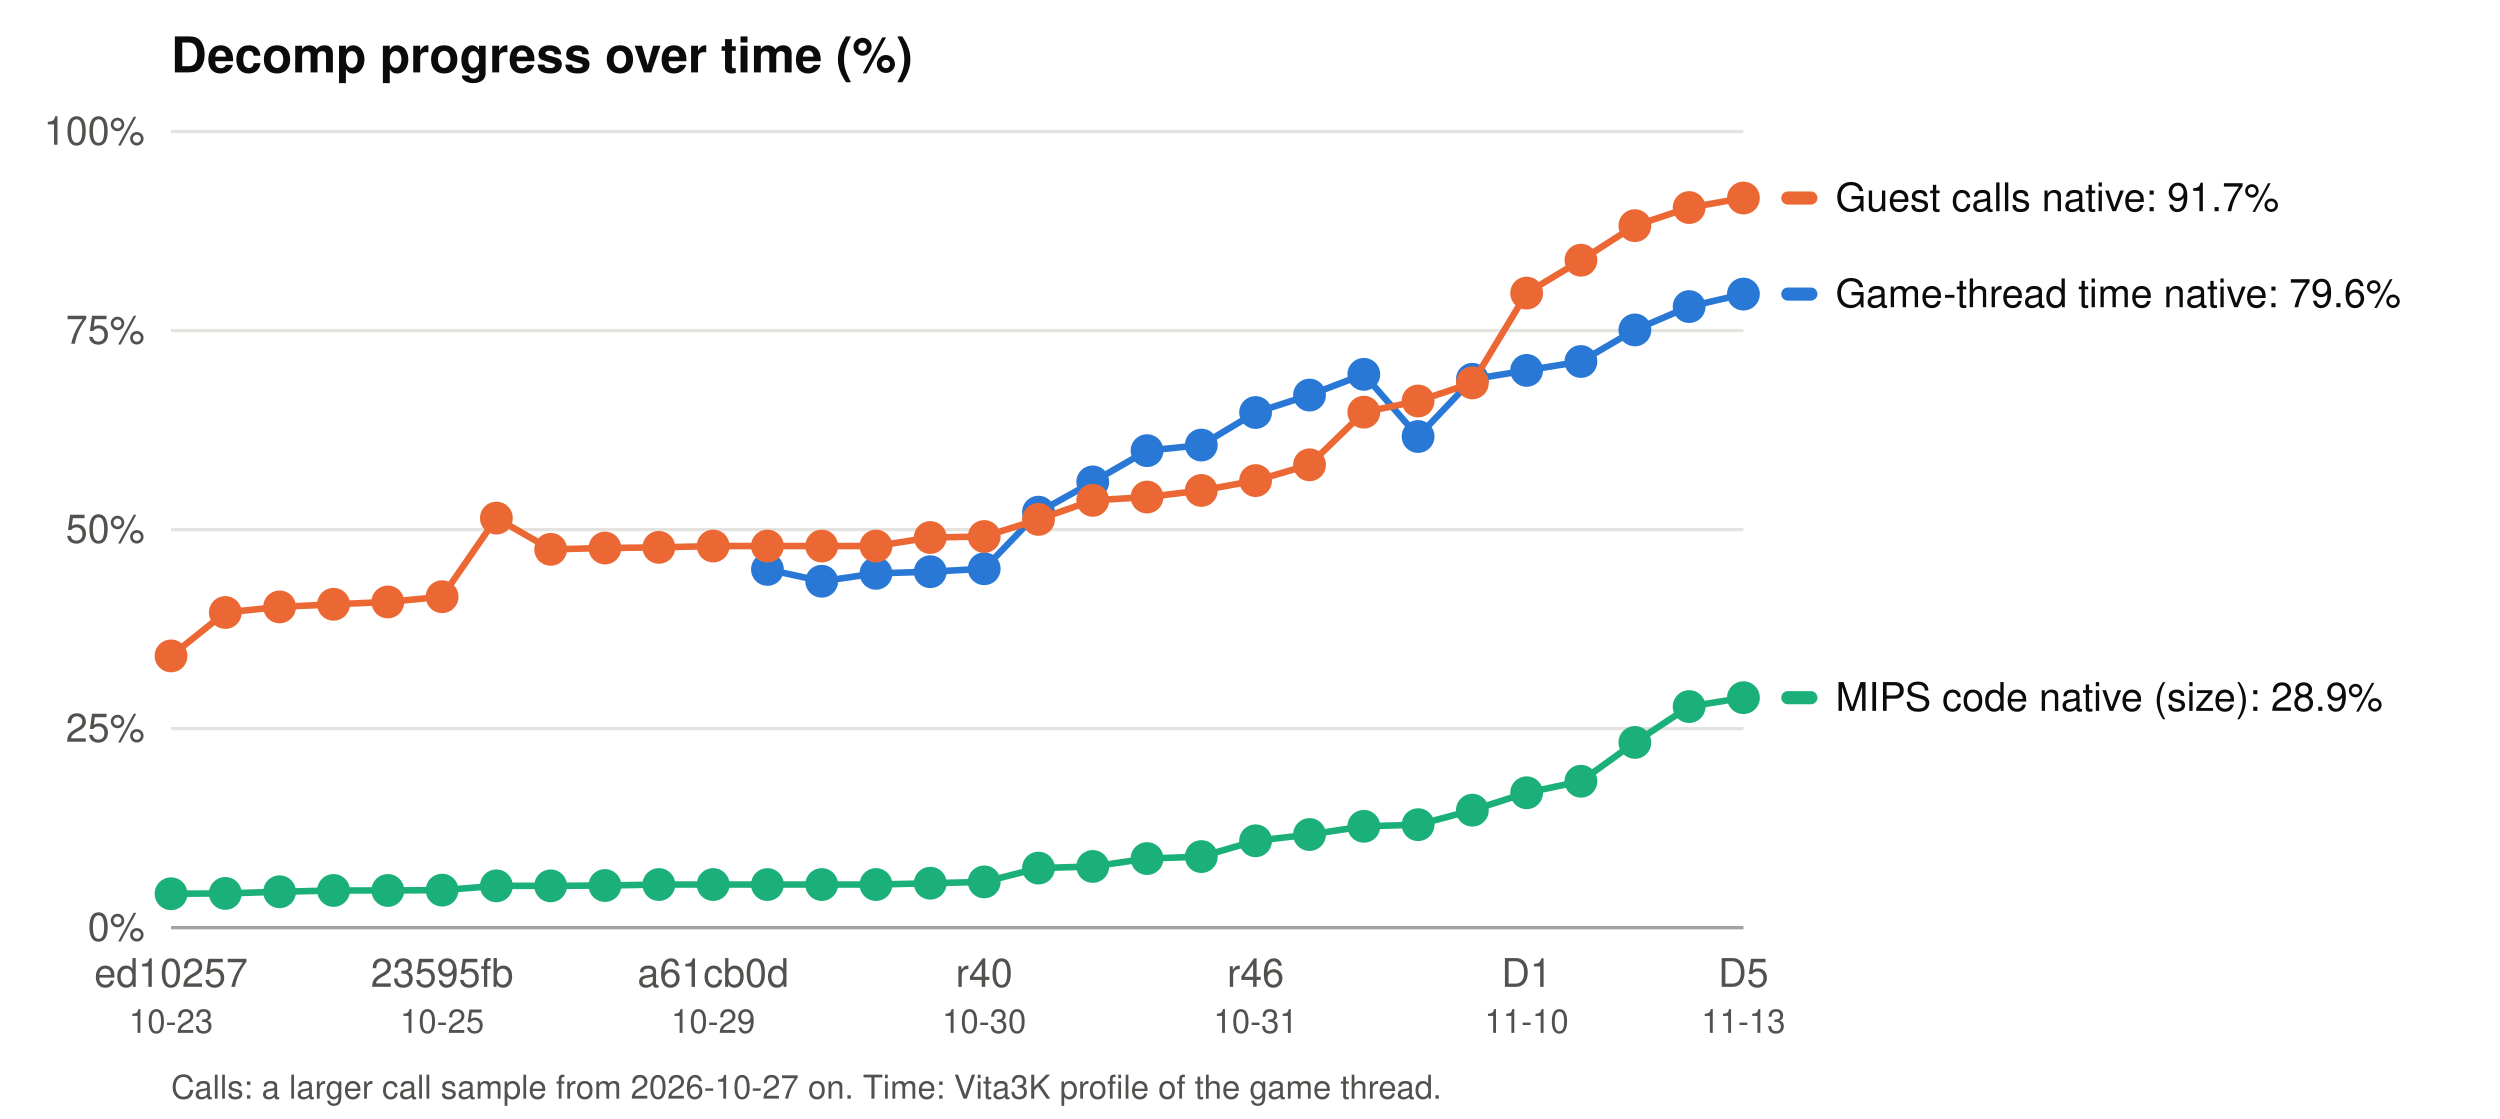
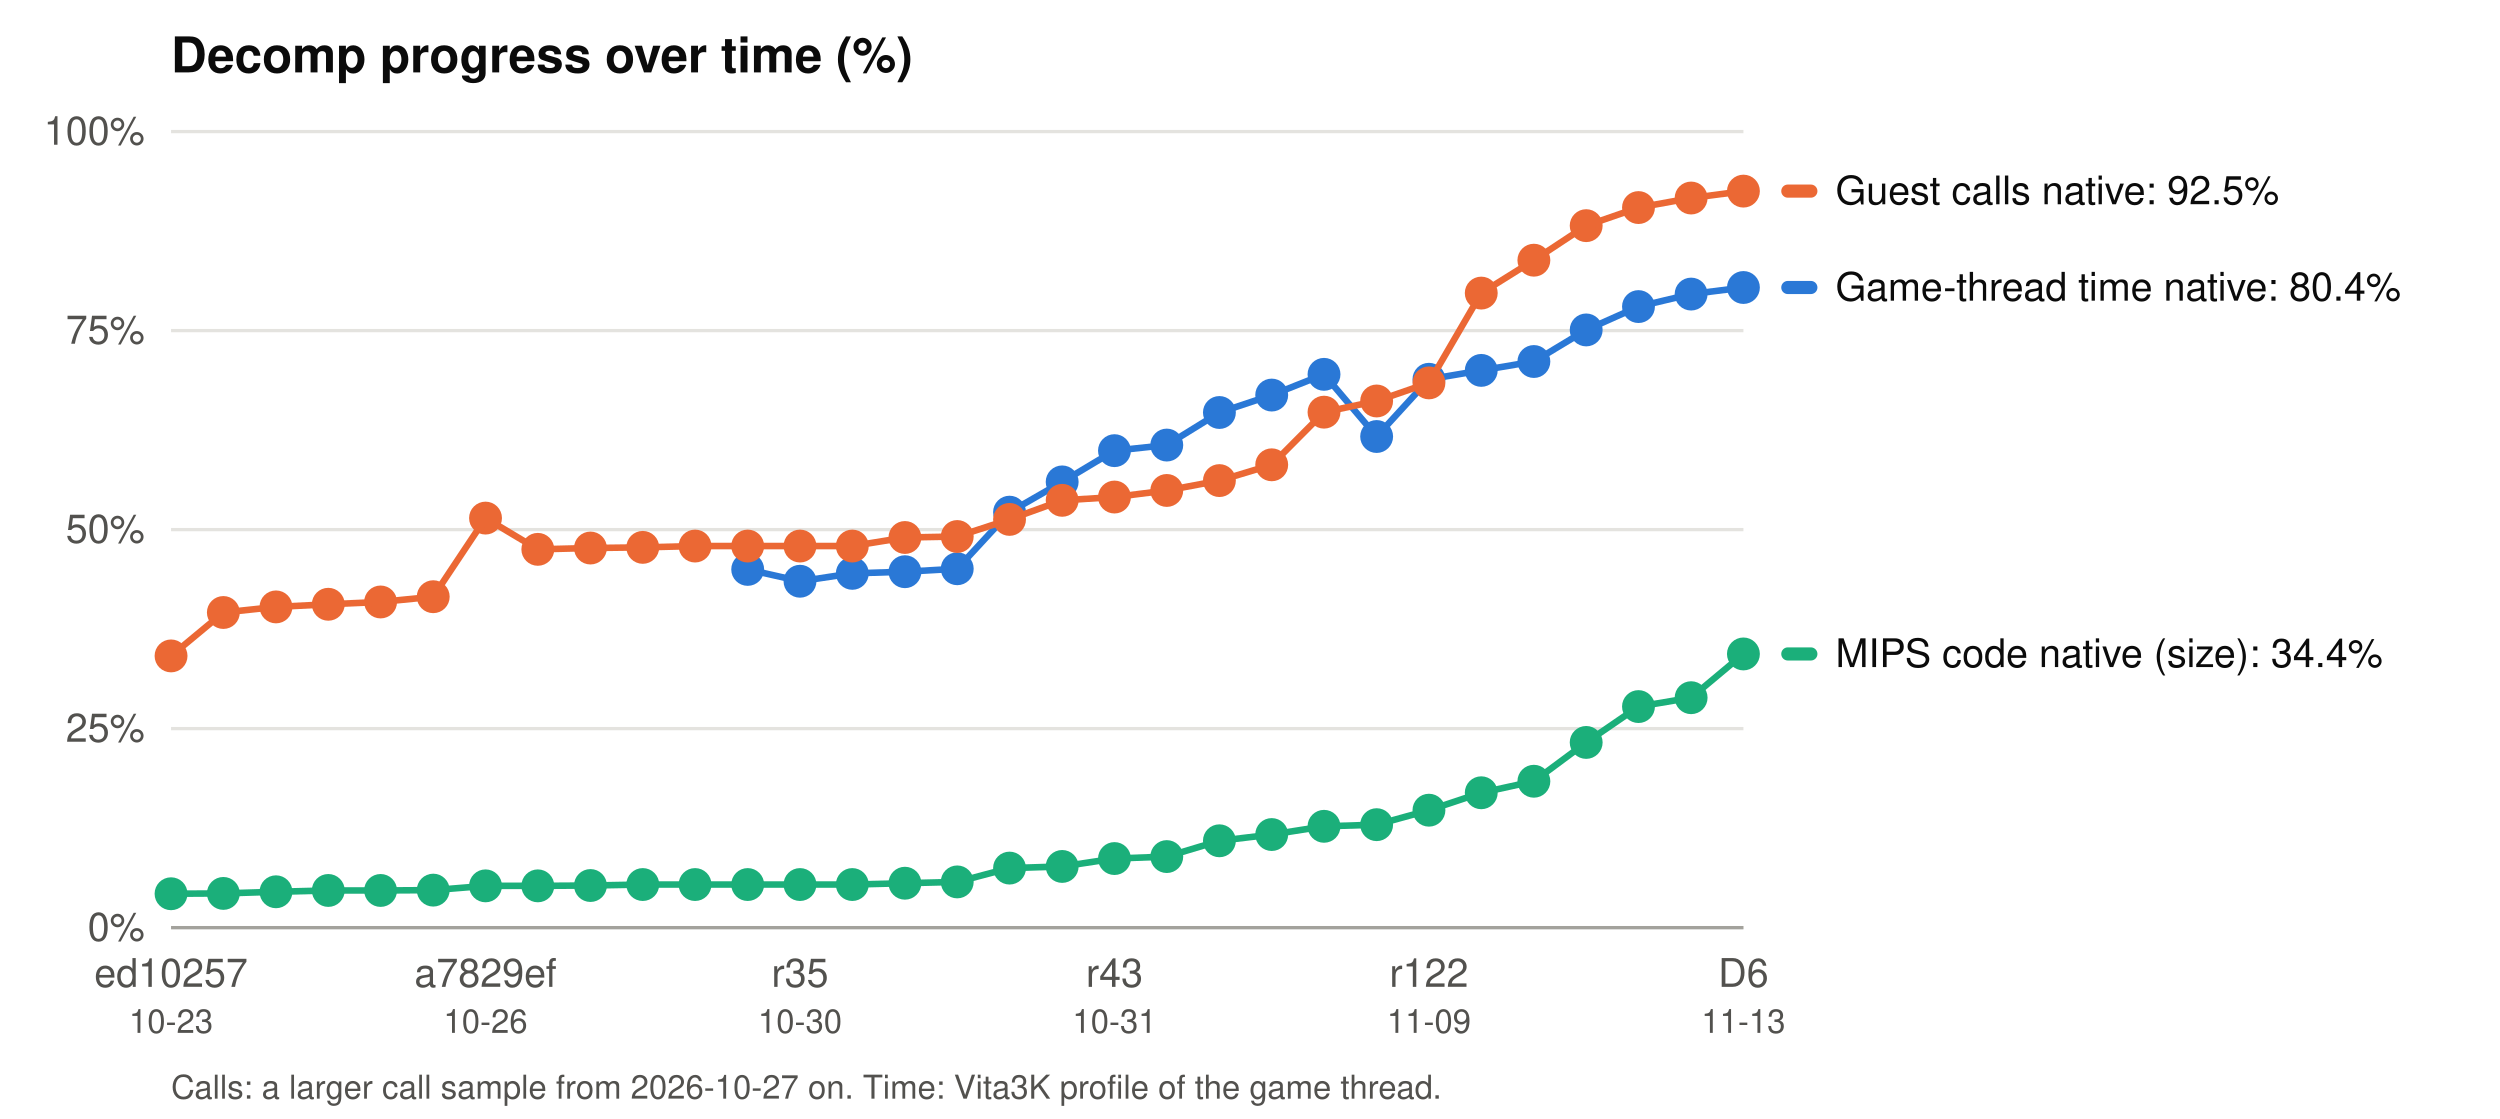
<svg xmlns="http://www.w3.org/2000/svg" width="760" height="340" viewBox="0 0 760 340" font-family="-apple-system, Helvetica, Arial, sans-serif" font-size="12">
  <style>svg{background:#fcfcfb} .t1{fill:#0b0b0b} .t2{fill:#52514e} .g{stroke:#e4e3df} .ax{stroke:#a3a29c} .ring{stroke:#fcfcfb} .s0{stroke:#2a78d6;fill:#2a78d6} .s1{stroke:#eb6834;fill:#eb6834} .s2{stroke:#1baf7a;fill:#1baf7a} @media (prefers-color-scheme: dark){svg{background:#1a1a19} .t1{fill:#f0efec} .t2{fill:#c3c2b7} .g{stroke:#383835} .ax{stroke:#6b6a65} .ring{stroke:#1a1a19} .s0{stroke:#3987e5;fill:#3987e5} .s1{stroke:#d95926;fill:#d95926} .s2{stroke:#199e70;fill:#199e70}}</style>
  <rect width="760" height="340" style="fill:none" />
  <text class="t1" x="52" y="22" font-size="15" font-weight="600">Decomp progress over time (%)</text>
  <line class="g" x1="52" x2="530" y1="282.0" y2="282.0" stroke-width="1" />
  <text class="t2" x="44" y="282.0" text-anchor="end" dy="4">0%</text>
  <line class="g" x1="52" x2="530" y1="221.5" y2="221.5" stroke-width="1" />
  <text class="t2" x="44" y="221.5" text-anchor="end" dy="4">25%</text>
  <line class="g" x1="52" x2="530" y1="161.0" y2="161.0" stroke-width="1" />
  <text class="t2" x="44" y="161.0" text-anchor="end" dy="4">50%</text>
  <line class="g" x1="52" x2="530" y1="100.5" y2="100.5" stroke-width="1" />
  <text class="t2" x="44" y="100.5" text-anchor="end" dy="4">75%</text>
  <line class="g" x1="52" x2="530" y1="40.0" y2="40.0" stroke-width="1" />
  <text class="t2" x="44" y="40.0" text-anchor="end" dy="4">100%</text>
  <line class="ax" x1="52" x2="530" y1="282.0" y2="282.0" stroke-width="1" />
  <text class="t2" x="52.0" y="300" text-anchor="middle">ed10257</text>
  <text class="t2" x="52.0" y="314" text-anchor="middle" font-size="10">10-23</text>
-   <text class="t2" x="134.4" y="300" text-anchor="middle">23595fb</text>
-   <text class="t2" x="134.4" y="314" text-anchor="middle" font-size="10">10-25</text>
-   <text class="t2" x="216.8" y="300" text-anchor="middle">a61cb0d</text>
-   <text class="t2" x="216.8" y="314" text-anchor="middle" font-size="10">10-29</text>
-   <text class="t2" x="299.2" y="300" text-anchor="middle">r40</text>
-   <text class="t2" x="299.2" y="314" text-anchor="middle" font-size="10">10-30</text>
-   <text class="t2" x="381.7" y="300" text-anchor="middle">r46</text>
-   <text class="t2" x="381.7" y="314" text-anchor="middle" font-size="10">10-31</text>
-   <text class="t2" x="464.1" y="300" text-anchor="middle">D1</text>
-   <text class="t2" x="464.1" y="314" text-anchor="middle" font-size="10">11-10</text>
-   <text class="t2" x="530.0" y="300" text-anchor="middle">D5</text>
+   <text class="t2" x="147.6" y="300" text-anchor="middle">a7829ef</text>
+   <text class="t2" x="147.6" y="314" text-anchor="middle" font-size="10">10-26</text>
+   <text class="t2" x="243.2" y="300" text-anchor="middle">r35</text>
+   <text class="t2" x="243.2" y="314" text-anchor="middle" font-size="10">10-30</text>
+   <text class="t2" x="338.8" y="300" text-anchor="middle">r43</text>
+   <text class="t2" x="338.8" y="314" text-anchor="middle" font-size="10">10-31</text>
+   <text class="t2" x="434.4" y="300" text-anchor="middle">r122</text>
+   <text class="t2" x="434.4" y="314" text-anchor="middle" font-size="10">11-09</text>
+   <text class="t2" x="530.0" y="300" text-anchor="middle">D6</text>
  <text class="t2" x="530.0" y="314" text-anchor="middle" font-size="10">11-13</text>
-   <polyline class="s0" fill="none" style="fill:none" stroke-width="2" stroke-linejoin="round" points="233.3,173.1 249.8,176.7 266.3,174.3 282.8,173.8 299.2,172.9 315.7,155.7 332.2,146.5 348.7,137.0 365.2,135.3 381.7,125.4 398.1,120.1 414.6,113.8 431.1,132.7 447.6,115.3 464.1,112.6 480.6,109.9 497.0,100.3 513.5,93.2 530.0,89.4" />
-   <circle class="s0 ring" cx="233.3" cy="173.1" r="4" stroke-width="2" />
-   <circle class="s0 ring" cx="249.8" cy="176.7" r="4" stroke-width="2" />
-   <circle class="s0 ring" cx="266.3" cy="174.3" r="4" stroke-width="2" />
-   <circle class="s0 ring" cx="282.8" cy="173.8" r="4" stroke-width="2" />
-   <circle class="s0 ring" cx="299.2" cy="172.9" r="4" stroke-width="2" />
-   <circle class="s0 ring" cx="315.7" cy="155.7" r="4" stroke-width="2" />
-   <circle class="s0 ring" cx="332.2" cy="146.5" r="4" stroke-width="2" />
-   <circle class="s0 ring" cx="348.7" cy="137.0" r="4" stroke-width="2" />
-   <circle class="s0 ring" cx="365.2" cy="135.3" r="4" stroke-width="2" />
-   <circle class="s0 ring" cx="381.7" cy="125.4" r="4" stroke-width="2" />
-   <circle class="s0 ring" cx="398.1" cy="120.1" r="4" stroke-width="2" />
-   <circle class="s0 ring" cx="414.6" cy="113.8" r="4" stroke-width="2" />
-   <circle class="s0 ring" cx="431.1" cy="132.7" r="4" stroke-width="2" />
-   <circle class="s0 ring" cx="447.6" cy="115.3" r="4" stroke-width="2" />
-   <circle class="s0 ring" cx="464.1" cy="112.6" r="4" stroke-width="2" />
-   <circle class="s0 ring" cx="480.6" cy="109.9" r="4" stroke-width="2" />
-   <circle class="s0 ring" cx="497.0" cy="100.3" r="4" stroke-width="2" />
-   <circle class="s0 ring" cx="513.5" cy="93.2" r="4" stroke-width="2" />
-   <circle class="s0 ring" cx="530.0" cy="89.4" r="4" stroke-width="2" />
-   <polyline class="s1" fill="none" style="fill:none" stroke-width="2" stroke-linejoin="round" points="52.0,199.4 68.5,186.2 85.0,184.5 101.4,183.7 117.9,183.0 134.4,181.4 150.9,157.5 167.4,167.0 183.9,166.6 200.3,166.4 216.8,166.0 233.3,166.0 249.8,166.0 266.3,166.0 282.8,163.4 299.2,163.1 315.7,157.9 332.2,152.1 348.7,151.1 365.2,149.1 381.7,146.1 398.1,141.3 414.6,125.3 431.1,121.9 447.6,116.4 464.1,89.1 480.6,79.1 497.0,68.6 513.5,63.1 530.0,60.2" />
+   <polyline class="s0" fill="none" style="fill:none" stroke-width="2" stroke-linejoin="round" points="227.3,173.1 243.2,176.7 259.1,174.3 275.1,173.8 291.0,172.9 306.9,155.7 322.9,146.5 338.8,137.0 354.7,135.3 370.7,125.4 386.6,120.1 402.5,113.8 418.5,132.7 434.4,115.3 450.3,112.6 466.3,109.9 482.2,100.3 498.1,93.2 514.1,89.4 530.0,87.4" />
+   <circle class="s0 ring" cx="227.3" cy="173.1" r="4" stroke-width="2" />
+   <circle class="s0 ring" cx="243.2" cy="176.7" r="4" stroke-width="2" />
+   <circle class="s0 ring" cx="259.1" cy="174.3" r="4" stroke-width="2" />
+   <circle class="s0 ring" cx="275.1" cy="173.8" r="4" stroke-width="2" />
+   <circle class="s0 ring" cx="291.0" cy="172.9" r="4" stroke-width="2" />
+   <circle class="s0 ring" cx="306.9" cy="155.7" r="4" stroke-width="2" />
+   <circle class="s0 ring" cx="322.9" cy="146.5" r="4" stroke-width="2" />
+   <circle class="s0 ring" cx="338.8" cy="137.0" r="4" stroke-width="2" />
+   <circle class="s0 ring" cx="354.7" cy="135.3" r="4" stroke-width="2" />
+   <circle class="s0 ring" cx="370.7" cy="125.4" r="4" stroke-width="2" />
+   <circle class="s0 ring" cx="386.6" cy="120.1" r="4" stroke-width="2" />
+   <circle class="s0 ring" cx="402.5" cy="113.8" r="4" stroke-width="2" />
+   <circle class="s0 ring" cx="418.5" cy="132.7" r="4" stroke-width="2" />
+   <circle class="s0 ring" cx="434.4" cy="115.3" r="4" stroke-width="2" />
+   <circle class="s0 ring" cx="450.3" cy="112.6" r="4" stroke-width="2" />
+   <circle class="s0 ring" cx="466.3" cy="109.9" r="4" stroke-width="2" />
+   <circle class="s0 ring" cx="482.2" cy="100.3" r="4" stroke-width="2" />
+   <circle class="s0 ring" cx="498.1" cy="93.2" r="4" stroke-width="2" />
+   <circle class="s0 ring" cx="514.1" cy="89.4" r="4" stroke-width="2" />
+   <circle class="s0 ring" cx="530.0" cy="87.4" r="4" stroke-width="2" />
+   <polyline class="s1" fill="none" style="fill:none" stroke-width="2" stroke-linejoin="round" points="52.0,199.4 67.9,186.2 83.9,184.5 99.8,183.7 115.7,183.0 131.7,181.4 147.6,157.5 163.5,167.0 179.5,166.6 195.4,166.4 211.3,166.0 227.3,166.0 243.2,166.0 259.1,166.0 275.1,163.4 291.0,163.1 306.9,157.9 322.9,152.1 338.8,151.1 354.7,149.1 370.7,146.1 386.6,141.3 402.5,125.3 418.5,121.9 434.4,116.4 450.3,89.1 466.3,79.1 482.2,68.6 498.1,63.1 514.1,60.2 530.0,58.1" />
  <circle class="s1 ring" cx="52.0" cy="199.4" r="4" stroke-width="2" />
-   <circle class="s1 ring" cx="68.5" cy="186.2" r="4" stroke-width="2" />
-   <circle class="s1 ring" cx="85.0" cy="184.5" r="4" stroke-width="2" />
-   <circle class="s1 ring" cx="101.4" cy="183.7" r="4" stroke-width="2" />
-   <circle class="s1 ring" cx="117.9" cy="183.0" r="4" stroke-width="2" />
-   <circle class="s1 ring" cx="134.4" cy="181.4" r="4" stroke-width="2" />
-   <circle class="s1 ring" cx="150.9" cy="157.5" r="4" stroke-width="2" />
-   <circle class="s1 ring" cx="167.4" cy="167.0" r="4" stroke-width="2" />
-   <circle class="s1 ring" cx="183.9" cy="166.6" r="4" stroke-width="2" />
-   <circle class="s1 ring" cx="200.3" cy="166.4" r="4" stroke-width="2" />
-   <circle class="s1 ring" cx="216.8" cy="166.0" r="4" stroke-width="2" />
-   <circle class="s1 ring" cx="233.3" cy="166.0" r="4" stroke-width="2" />
-   <circle class="s1 ring" cx="249.8" cy="166.0" r="4" stroke-width="2" />
-   <circle class="s1 ring" cx="266.3" cy="166.0" r="4" stroke-width="2" />
-   <circle class="s1 ring" cx="282.8" cy="163.4" r="4" stroke-width="2" />
-   <circle class="s1 ring" cx="299.2" cy="163.1" r="4" stroke-width="2" />
-   <circle class="s1 ring" cx="315.7" cy="157.9" r="4" stroke-width="2" />
-   <circle class="s1 ring" cx="332.2" cy="152.1" r="4" stroke-width="2" />
-   <circle class="s1 ring" cx="348.7" cy="151.1" r="4" stroke-width="2" />
-   <circle class="s1 ring" cx="365.2" cy="149.1" r="4" stroke-width="2" />
-   <circle class="s1 ring" cx="381.7" cy="146.1" r="4" stroke-width="2" />
-   <circle class="s1 ring" cx="398.1" cy="141.3" r="4" stroke-width="2" />
-   <circle class="s1 ring" cx="414.6" cy="125.3" r="4" stroke-width="2" />
-   <circle class="s1 ring" cx="431.1" cy="121.9" r="4" stroke-width="2" />
-   <circle class="s1 ring" cx="447.6" cy="116.4" r="4" stroke-width="2" />
-   <circle class="s1 ring" cx="464.1" cy="89.1" r="4" stroke-width="2" />
-   <circle class="s1 ring" cx="480.6" cy="79.1" r="4" stroke-width="2" />
-   <circle class="s1 ring" cx="497.0" cy="68.6" r="4" stroke-width="2" />
-   <circle class="s1 ring" cx="513.5" cy="63.1" r="4" stroke-width="2" />
-   <circle class="s1 ring" cx="530.0" cy="60.2" r="4" stroke-width="2" />
-   <polyline class="s2" fill="none" style="fill:none" stroke-width="2" stroke-linejoin="round" points="52.0,271.7 68.5,271.6 85.0,271.1 101.4,270.7 117.9,270.7 134.4,270.6 150.9,269.3 167.4,269.3 183.9,269.2 200.3,268.9 216.8,268.9 233.3,268.9 249.8,268.9 266.3,268.9 282.8,268.5 299.2,268.1 315.7,263.9 332.2,263.4 348.7,261.0 365.2,260.4 381.7,255.6 398.1,253.7 414.6,251.2 431.1,250.7 447.6,246.3 464.1,241.0 480.6,237.5 497.0,225.7 513.5,214.8 530.0,212.1" />
+   <circle class="s1 ring" cx="67.9" cy="186.2" r="4" stroke-width="2" />
+   <circle class="s1 ring" cx="83.9" cy="184.5" r="4" stroke-width="2" />
+   <circle class="s1 ring" cx="99.8" cy="183.7" r="4" stroke-width="2" />
+   <circle class="s1 ring" cx="115.7" cy="183.0" r="4" stroke-width="2" />
+   <circle class="s1 ring" cx="131.7" cy="181.4" r="4" stroke-width="2" />
+   <circle class="s1 ring" cx="147.6" cy="157.5" r="4" stroke-width="2" />
+   <circle class="s1 ring" cx="163.5" cy="167.0" r="4" stroke-width="2" />
+   <circle class="s1 ring" cx="179.5" cy="166.6" r="4" stroke-width="2" />
+   <circle class="s1 ring" cx="195.4" cy="166.4" r="4" stroke-width="2" />
+   <circle class="s1 ring" cx="211.3" cy="166.0" r="4" stroke-width="2" />
+   <circle class="s1 ring" cx="227.3" cy="166.0" r="4" stroke-width="2" />
+   <circle class="s1 ring" cx="243.2" cy="166.0" r="4" stroke-width="2" />
+   <circle class="s1 ring" cx="259.1" cy="166.0" r="4" stroke-width="2" />
+   <circle class="s1 ring" cx="275.1" cy="163.4" r="4" stroke-width="2" />
+   <circle class="s1 ring" cx="291.0" cy="163.1" r="4" stroke-width="2" />
+   <circle class="s1 ring" cx="306.9" cy="157.9" r="4" stroke-width="2" />
+   <circle class="s1 ring" cx="322.9" cy="152.1" r="4" stroke-width="2" />
+   <circle class="s1 ring" cx="338.8" cy="151.1" r="4" stroke-width="2" />
+   <circle class="s1 ring" cx="354.7" cy="149.1" r="4" stroke-width="2" />
+   <circle class="s1 ring" cx="370.7" cy="146.1" r="4" stroke-width="2" />
+   <circle class="s1 ring" cx="386.6" cy="141.3" r="4" stroke-width="2" />
+   <circle class="s1 ring" cx="402.5" cy="125.3" r="4" stroke-width="2" />
+   <circle class="s1 ring" cx="418.5" cy="121.9" r="4" stroke-width="2" />
+   <circle class="s1 ring" cx="434.4" cy="116.4" r="4" stroke-width="2" />
+   <circle class="s1 ring" cx="450.3" cy="89.1" r="4" stroke-width="2" />
+   <circle class="s1 ring" cx="466.3" cy="79.1" r="4" stroke-width="2" />
+   <circle class="s1 ring" cx="482.2" cy="68.6" r="4" stroke-width="2" />
+   <circle class="s1 ring" cx="498.1" cy="63.1" r="4" stroke-width="2" />
+   <circle class="s1 ring" cx="514.1" cy="60.2" r="4" stroke-width="2" />
+   <circle class="s1 ring" cx="530.0" cy="58.1" r="4" stroke-width="2" />
+   <polyline class="s2" fill="none" style="fill:none" stroke-width="2" stroke-linejoin="round" points="52.0,271.7 67.9,271.6 83.9,271.1 99.8,270.7 115.7,270.7 131.7,270.6 147.6,269.3 163.5,269.3 179.5,269.2 195.4,268.9 211.3,268.9 227.3,268.9 243.2,268.9 259.1,268.9 275.1,268.5 291.0,268.1 306.9,263.9 322.9,263.4 338.8,261.0 354.7,260.4 370.7,255.6 386.6,253.7 402.5,251.2 418.5,250.7 434.4,246.3 450.3,241.0 466.3,237.5 482.2,225.7 498.1,214.8 514.1,212.1 530.0,198.8" />
  <circle class="s2 ring" cx="52.0" cy="271.7" r="4" stroke-width="2" />
-   <circle class="s2 ring" cx="68.5" cy="271.6" r="4" stroke-width="2" />
-   <circle class="s2 ring" cx="85.0" cy="271.1" r="4" stroke-width="2" />
-   <circle class="s2 ring" cx="101.4" cy="270.7" r="4" stroke-width="2" />
-   <circle class="s2 ring" cx="117.9" cy="270.7" r="4" stroke-width="2" />
-   <circle class="s2 ring" cx="134.4" cy="270.6" r="4" stroke-width="2" />
-   <circle class="s2 ring" cx="150.9" cy="269.3" r="4" stroke-width="2" />
-   <circle class="s2 ring" cx="167.4" cy="269.3" r="4" stroke-width="2" />
-   <circle class="s2 ring" cx="183.9" cy="269.2" r="4" stroke-width="2" />
-   <circle class="s2 ring" cx="200.3" cy="268.9" r="4" stroke-width="2" />
-   <circle class="s2 ring" cx="216.8" cy="268.9" r="4" stroke-width="2" />
-   <circle class="s2 ring" cx="233.3" cy="268.9" r="4" stroke-width="2" />
-   <circle class="s2 ring" cx="249.8" cy="268.9" r="4" stroke-width="2" />
-   <circle class="s2 ring" cx="266.3" cy="268.9" r="4" stroke-width="2" />
-   <circle class="s2 ring" cx="282.8" cy="268.5" r="4" stroke-width="2" />
-   <circle class="s2 ring" cx="299.2" cy="268.1" r="4" stroke-width="2" />
-   <circle class="s2 ring" cx="315.7" cy="263.9" r="4" stroke-width="2" />
-   <circle class="s2 ring" cx="332.2" cy="263.4" r="4" stroke-width="2" />
-   <circle class="s2 ring" cx="348.7" cy="261.0" r="4" stroke-width="2" />
-   <circle class="s2 ring" cx="365.2" cy="260.4" r="4" stroke-width="2" />
-   <circle class="s2 ring" cx="381.7" cy="255.6" r="4" stroke-width="2" />
-   <circle class="s2 ring" cx="398.1" cy="253.7" r="4" stroke-width="2" />
-   <circle class="s2 ring" cx="414.6" cy="251.2" r="4" stroke-width="2" />
-   <circle class="s2 ring" cx="431.1" cy="250.7" r="4" stroke-width="2" />
-   <circle class="s2 ring" cx="447.6" cy="246.3" r="4" stroke-width="2" />
-   <circle class="s2 ring" cx="464.1" cy="241.0" r="4" stroke-width="2" />
-   <circle class="s2 ring" cx="480.6" cy="237.5" r="4" stroke-width="2" />
-   <circle class="s2 ring" cx="497.0" cy="225.7" r="4" stroke-width="2" />
-   <circle class="s2 ring" cx="513.5" cy="214.8" r="4" stroke-width="2" />
-   <circle class="s2 ring" cx="530.0" cy="212.1" r="4" stroke-width="2" />
-   <rect class="s1" x="542" y="58.7" width="10" height="3" rx="1.5" />
-   <text class="t1" x="558" y="60.2" dy="4">Guest calls native: 91.7%</text>
-   <rect class="s0" x="542" y="87.9" width="10" height="3" rx="1.5" />
-   <text class="t1" x="558" y="89.4" dy="4">Game-thread time native: 79.6%</text>
-   <rect class="s2" x="542" y="210.6" width="10" height="3" rx="1.5" />
-   <text class="t1" x="558" y="212.1" dy="4">MIPS code native (size): 28.9%</text>
+   <circle class="s2 ring" cx="67.9" cy="271.6" r="4" stroke-width="2" />
+   <circle class="s2 ring" cx="83.9" cy="271.1" r="4" stroke-width="2" />
+   <circle class="s2 ring" cx="99.8" cy="270.7" r="4" stroke-width="2" />
+   <circle class="s2 ring" cx="115.7" cy="270.7" r="4" stroke-width="2" />
+   <circle class="s2 ring" cx="131.7" cy="270.6" r="4" stroke-width="2" />
+   <circle class="s2 ring" cx="147.6" cy="269.3" r="4" stroke-width="2" />
+   <circle class="s2 ring" cx="163.5" cy="269.3" r="4" stroke-width="2" />
+   <circle class="s2 ring" cx="179.5" cy="269.2" r="4" stroke-width="2" />
+   <circle class="s2 ring" cx="195.4" cy="268.9" r="4" stroke-width="2" />
+   <circle class="s2 ring" cx="211.3" cy="268.9" r="4" stroke-width="2" />
+   <circle class="s2 ring" cx="227.3" cy="268.9" r="4" stroke-width="2" />
+   <circle class="s2 ring" cx="243.2" cy="268.9" r="4" stroke-width="2" />
+   <circle class="s2 ring" cx="259.1" cy="268.9" r="4" stroke-width="2" />
+   <circle class="s2 ring" cx="275.1" cy="268.5" r="4" stroke-width="2" />
+   <circle class="s2 ring" cx="291.0" cy="268.1" r="4" stroke-width="2" />
+   <circle class="s2 ring" cx="306.9" cy="263.9" r="4" stroke-width="2" />
+   <circle class="s2 ring" cx="322.9" cy="263.4" r="4" stroke-width="2" />
+   <circle class="s2 ring" cx="338.8" cy="261.0" r="4" stroke-width="2" />
+   <circle class="s2 ring" cx="354.7" cy="260.4" r="4" stroke-width="2" />
+   <circle class="s2 ring" cx="370.7" cy="255.6" r="4" stroke-width="2" />
+   <circle class="s2 ring" cx="386.6" cy="253.7" r="4" stroke-width="2" />
+   <circle class="s2 ring" cx="402.5" cy="251.2" r="4" stroke-width="2" />
+   <circle class="s2 ring" cx="418.5" cy="250.7" r="4" stroke-width="2" />
+   <circle class="s2 ring" cx="434.4" cy="246.3" r="4" stroke-width="2" />
+   <circle class="s2 ring" cx="450.3" cy="241.0" r="4" stroke-width="2" />
+   <circle class="s2 ring" cx="466.3" cy="237.5" r="4" stroke-width="2" />
+   <circle class="s2 ring" cx="482.2" cy="225.7" r="4" stroke-width="2" />
+   <circle class="s2 ring" cx="498.1" cy="214.8" r="4" stroke-width="2" />
+   <circle class="s2 ring" cx="514.1" cy="212.1" r="4" stroke-width="2" />
+   <circle class="s2 ring" cx="530.0" cy="198.8" r="4" stroke-width="2" />
+   <rect class="s1" x="542" y="56.6" width="10" height="3" rx="1.5" />
+   <text class="t1" x="558" y="58.1" dy="4">Guest calls native: 92.5%</text>
+   <rect class="s0" x="542" y="85.9" width="10" height="3" rx="1.5" />
+   <text class="t1" x="558" y="87.4" dy="4">Game-thread time native: 80.4%</text>
+   <rect class="s2" x="542" y="197.3" width="10" height="3" rx="1.5" />
+   <text class="t1" x="558" y="198.8" dy="4">MIPS code native (size): 34.4%</text>
  <text class="t2" x="52" y="334" font-size="10">Calls: a larger call sample from 2026-10-27 on. Time: Vita3K profile of the game thread.</text>
</svg>
